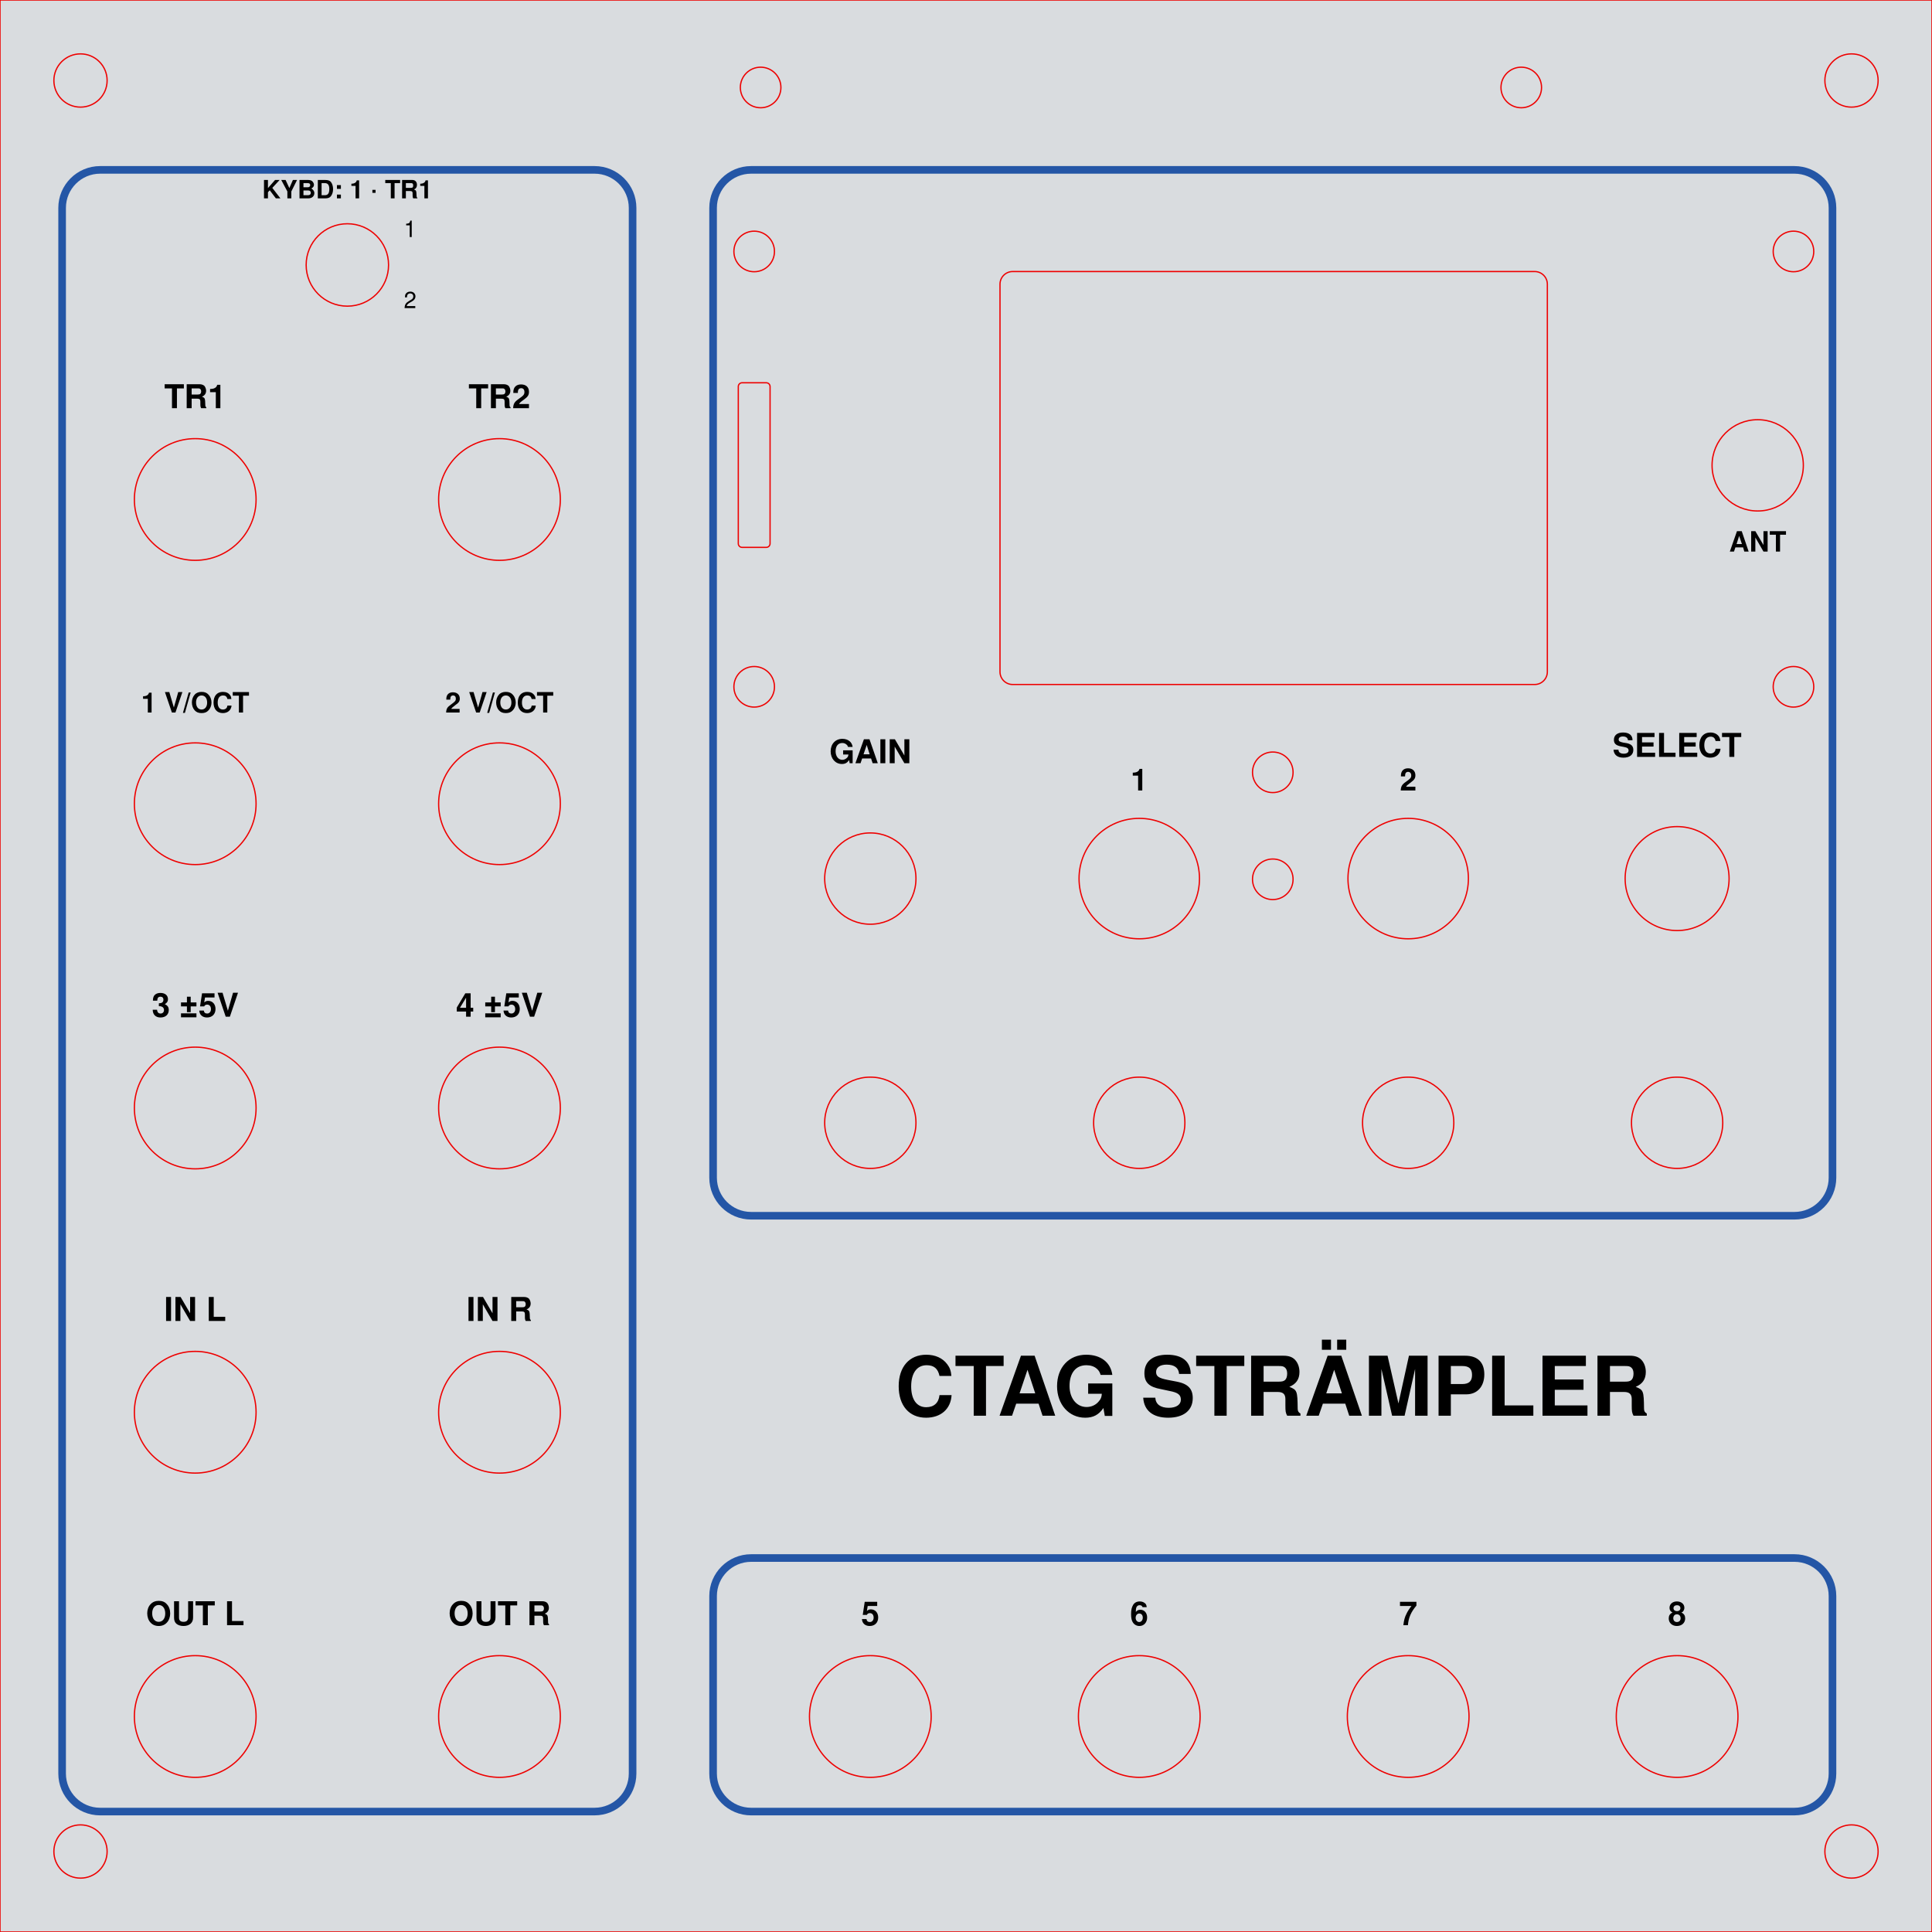
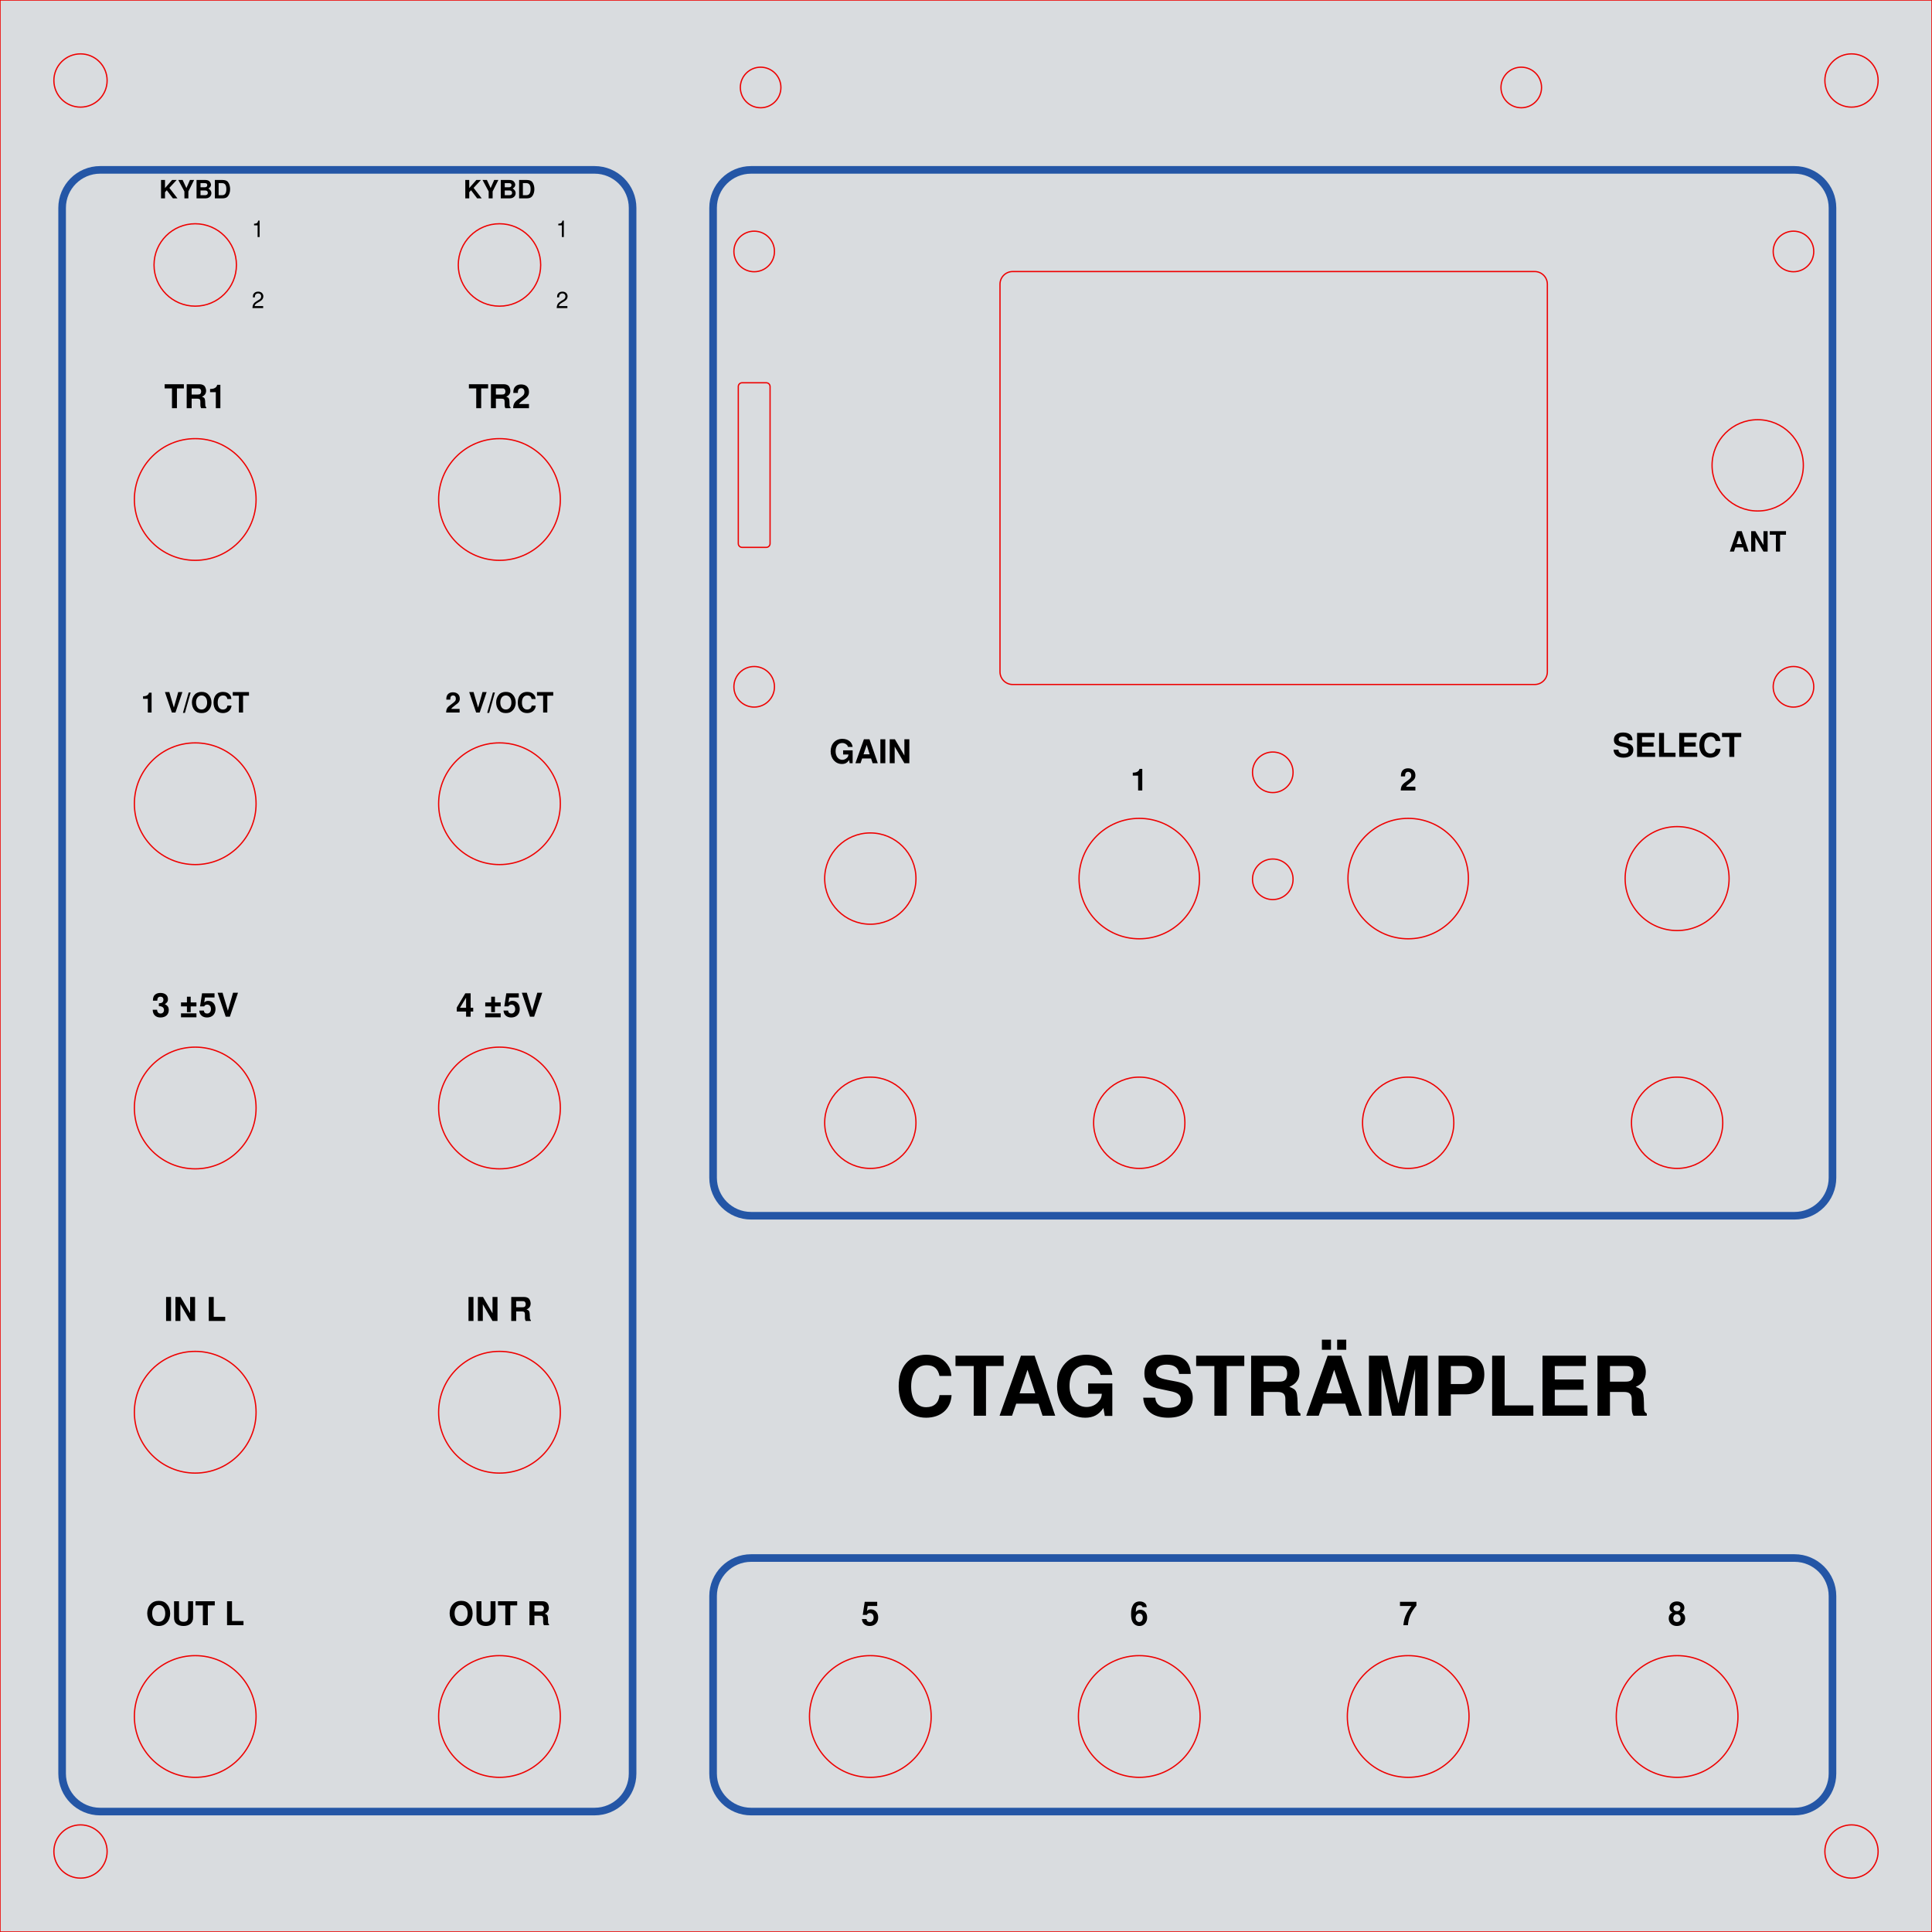
<svg xmlns="http://www.w3.org/2000/svg" width="152.4mm" height="152.4mm" viewBox="0 0 152.4 152.4">
  <rect width="100%" height="100%" fill="#d9dcdf" />
  <g id="ART">
    <text x="68.653" y="60.204" font-family="Helvetica, Arial, sans-serif" font-size="2.6" font-weight="bold" text-anchor="middle" fill="#000">GAIN</text>
    <text x="132.294" y="59.704" font-family="Helvetica, Arial, sans-serif" font-size="2.6" font-weight="bold" text-anchor="middle" fill="#000">SELECT</text>
    <text x="89.867" y="62.354" font-family="Helvetica, Arial, sans-serif" font-size="2.4" font-weight="bold" text-anchor="middle" fill="#000">1</text>
    <text x="111.080" y="62.354" font-family="Helvetica, Arial, sans-serif" font-size="2.4" font-weight="bold" text-anchor="middle" fill="#000">2</text>
    <text x="138.651" y="43.507" font-family="Helvetica, Arial, sans-serif" font-size="2.2" font-weight="bold" text-anchor="middle" fill="#000">ANT</text>
    <text x="15.400" y="32.200" font-family="Helvetica, Arial, sans-serif" font-size="2.6" font-weight="bold" text-anchor="middle" fill="#000">TR1</text>
    <text x="39.400" y="32.200" font-family="Helvetica, Arial, sans-serif" font-size="2.6" font-weight="bold" text-anchor="middle" fill="#000">TR2</text>
    <text x="15.400" y="56.200" font-family="Helvetica, Arial, sans-serif" font-size="2.2" font-weight="bold" text-anchor="middle" fill="#000">1  V/OCT</text>
    <text x="39.400" y="56.200" font-family="Helvetica, Arial, sans-serif" font-size="2.2" font-weight="bold" text-anchor="middle" fill="#000">2  V/OCT</text>
    <text x="15.400" y="80.200" font-family="Helvetica, Arial, sans-serif" font-size="2.6" font-weight="bold" text-anchor="middle" fill="#000">3  ±5V</text>
    <text x="39.400" y="80.200" font-family="Helvetica, Arial, sans-serif" font-size="2.6" font-weight="bold" text-anchor="middle" fill="#000">4  ±5V</text>
    <text x="15.400" y="104.200" font-family="Helvetica, Arial, sans-serif" font-size="2.6" font-weight="bold" text-anchor="middle" fill="#000">IN L</text>
    <text x="39.400" y="104.200" font-family="Helvetica, Arial, sans-serif" font-size="2.6" font-weight="bold" text-anchor="middle" fill="#000">IN R</text>
    <text x="15.400" y="128.200" font-family="Helvetica, Arial, sans-serif" font-size="2.6" font-weight="bold" text-anchor="middle" fill="#000">OUT L</text>
    <text x="39.400" y="128.200" font-family="Helvetica, Arial, sans-serif" font-size="2.6" font-weight="bold" text-anchor="middle" fill="#000">OUT R</text>
    <text x="68.653" y="128.200" font-family="Helvetica, Arial, sans-serif" font-size="2.6" font-weight="bold" text-anchor="middle" fill="#000">5</text>
    <text x="89.867" y="128.200" font-family="Helvetica, Arial, sans-serif" font-size="2.6" font-weight="bold" text-anchor="middle" fill="#000">6</text>
    <text x="111.080" y="128.200" font-family="Helvetica, Arial, sans-serif" font-size="2.6" font-weight="bold" text-anchor="middle" fill="#000">7</text>
    <text x="132.294" y="128.200" font-family="Helvetica, Arial, sans-serif" font-size="2.6" font-weight="bold" text-anchor="middle" fill="#000">8</text>
-     <text x="27.400" y="15.650" font-family="Helvetica, Arial, sans-serif" font-size="2.0" font-weight="bold" text-anchor="middle" fill="#000">KYBD: 1 · TR1</text>
-     <text x="31.850" y="18.700" font-family="Helvetica, Arial, sans-serif" font-size="1.8" font-weight="normal" text-anchor="start" fill="#000">1</text>
-     <text x="31.850" y="24.300" font-family="Helvetica, Arial, sans-serif" font-size="1.8" font-weight="normal" text-anchor="start" fill="#000">2</text>
+     <text x="15.400" y="15.650" font-family="Helvetica, Arial, sans-serif" font-size="2.0" font-weight="bold" text-anchor="middle" fill="#000">KYBD</text>
+     <text x="19.850" y="18.700" font-family="Helvetica, Arial, sans-serif" font-size="1.8" font-weight="normal" text-anchor="start" fill="#000">1</text>
+     <text x="19.850" y="24.300" font-family="Helvetica, Arial, sans-serif" font-size="1.8" font-weight="normal" text-anchor="start" fill="#000">2</text>
+     <text x="39.400" y="15.650" font-family="Helvetica, Arial, sans-serif" font-size="2.0" font-weight="bold" text-anchor="middle" fill="#000">KYBD</text>
+     <text x="43.850" y="18.700" font-family="Helvetica, Arial, sans-serif" font-size="1.8" font-weight="normal" text-anchor="start" fill="#000">1</text>
+     <text x="43.850" y="24.300" font-family="Helvetica, Arial, sans-serif" font-size="1.8" font-weight="normal" text-anchor="start" fill="#000">2</text>
    <rect x="56.250" y="13.400" width="88.300" height="82.500" rx="3.000" fill="none" stroke="#2456A6" stroke-width="0.6" />
    <rect x="56.250" y="122.900" width="88.300" height="20.000" rx="3.000" fill="none" stroke="#2456A6" stroke-width="0.6" />
    <text x="100.400" y="111.675" font-family="Helvetica, Arial, sans-serif" font-size="6.5" font-weight="bold" text-anchor="middle" fill="#000">CTAG STRÄMPLER</text>
    <rect x="4.900" y="13.400" width="45.000" height="129.500" rx="3.000" fill="none" stroke="#2456A6" stroke-width="0.6" />
  </g>
  <g id="CUT" fill="none" stroke="#e00" stroke-width="0.1">
    <rect x="0" y="0" width="152.4" height="152.4" />
    <circle cx="6.350" cy="146.050" r="2.100" />
    <circle cx="146.050" cy="146.050" r="2.100" />
    <circle cx="6.350" cy="6.350" r="2.100" />
    <circle cx="146.050" cy="6.350" r="2.100" />
    <circle cx="68.653" cy="88.566" r="3.600" />
    <circle cx="89.867" cy="88.566" r="3.600" />
    <circle cx="111.080" cy="88.566" r="3.600" />
    <circle cx="132.294" cy="88.566" r="3.600" />
    <circle cx="68.653" cy="69.304" r="3.600" />
    <circle cx="132.294" cy="69.304" r="4.100" />
    <circle cx="89.867" cy="69.304" r="4.750" />
    <circle cx="111.080" cy="69.304" r="4.750" />
    <circle cx="100.400" cy="69.360" r="1.600" />
    <circle cx="138.651" cy="36.707" r="3.600" />
    <circle cx="59.491" cy="54.176" r="1.600" />
    <circle cx="141.473" cy="54.176" r="1.600" />
    <circle cx="59.491" cy="19.835" r="1.600" />
    <circle cx="141.473" cy="19.835" r="1.600" />
    <circle cx="100.400" cy="60.921" r="1.600" />
    <rect x="78.882" y="21.419" width="43.176" height="32.576" rx="1.000" />
    <rect x="58.238" y="30.193" width="2.507" height="12.985" rx="0.300" />
    <circle cx="15.400" cy="39.400" r="4.800" />
    <circle cx="39.400" cy="39.400" r="4.800" />
    <circle cx="15.400" cy="63.400" r="4.800" />
    <circle cx="39.400" cy="63.400" r="4.800" />
    <circle cx="15.400" cy="87.400" r="4.800" />
    <circle cx="39.400" cy="87.400" r="4.800" />
    <circle cx="15.400" cy="111.400" r="4.800" />
    <circle cx="39.400" cy="111.400" r="4.800" />
    <circle cx="15.400" cy="135.400" r="4.800" />
    <circle cx="39.400" cy="135.400" r="4.800" />
    <circle cx="68.653" cy="135.400" r="4.800" />
    <circle cx="89.867" cy="135.400" r="4.800" />
    <circle cx="111.080" cy="135.400" r="4.800" />
    <circle cx="132.294" cy="135.400" r="4.800" />
-     <circle cx="27.400" cy="20.900" r="3.250" />
+     <circle cx="15.400" cy="20.900" r="3.250" />
+     <circle cx="39.400" cy="20.900" r="3.250" />
    <circle cx="60.000" cy="6.900" r="1.600" />
    <circle cx="120.000" cy="6.900" r="1.600" />
  </g>
</svg>
